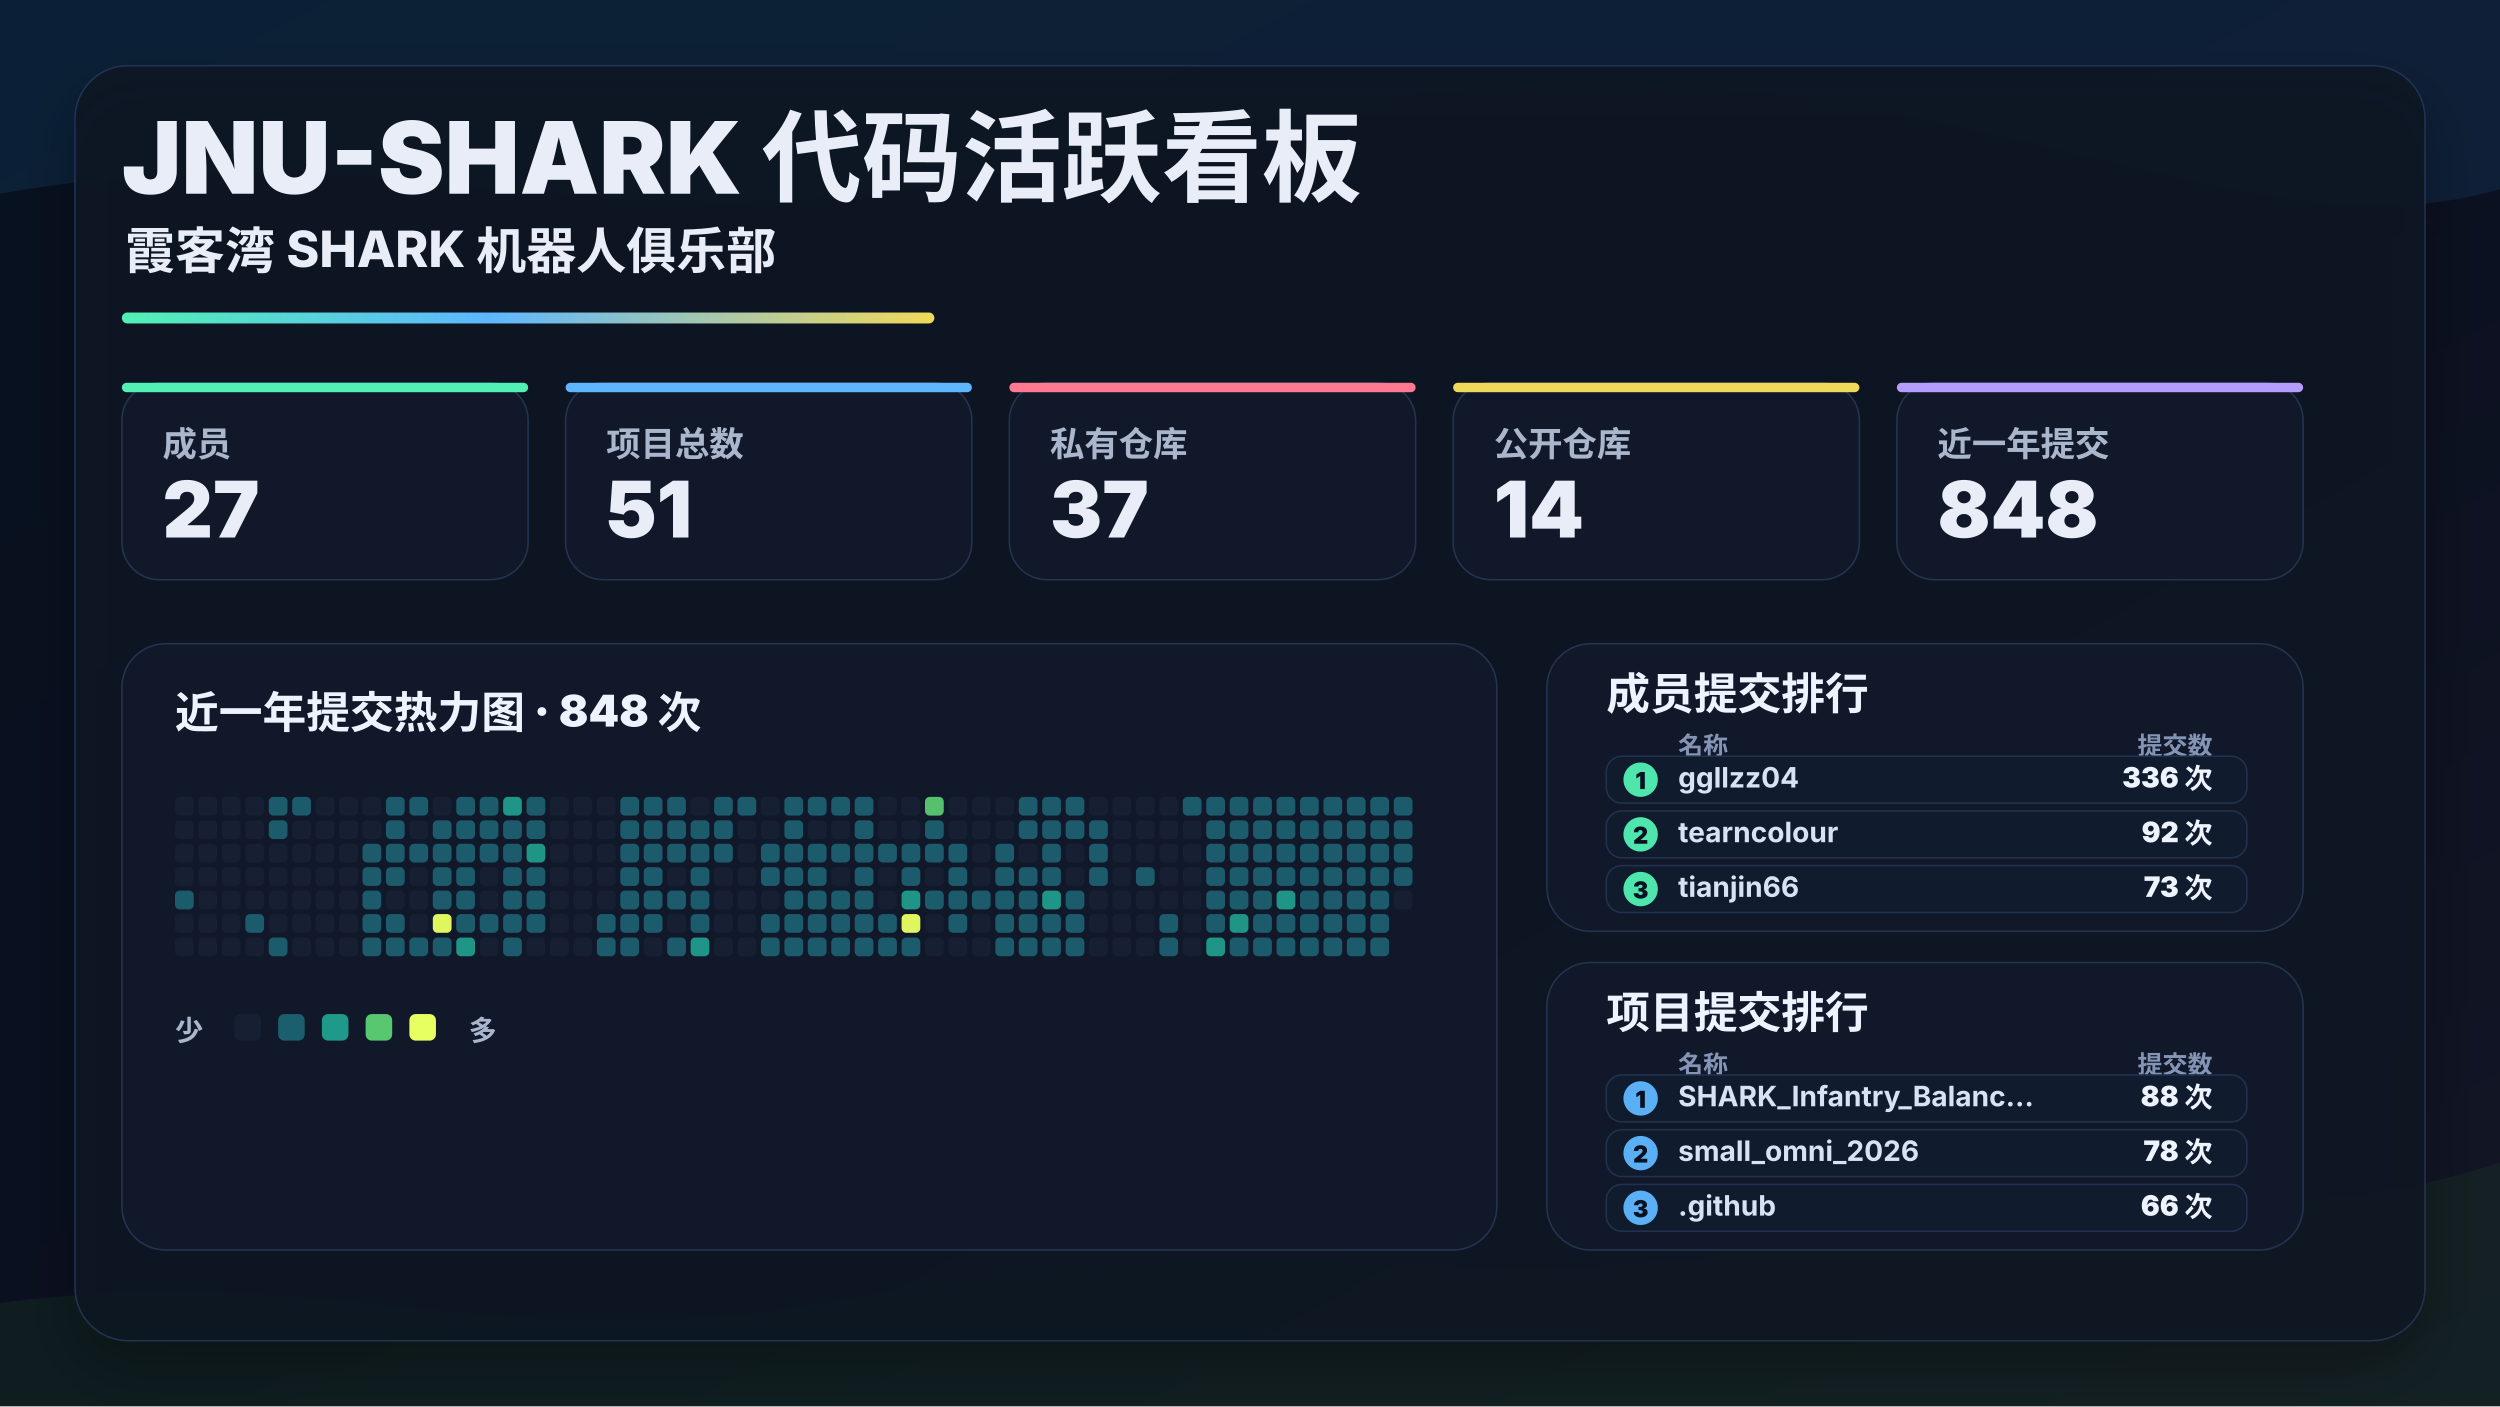
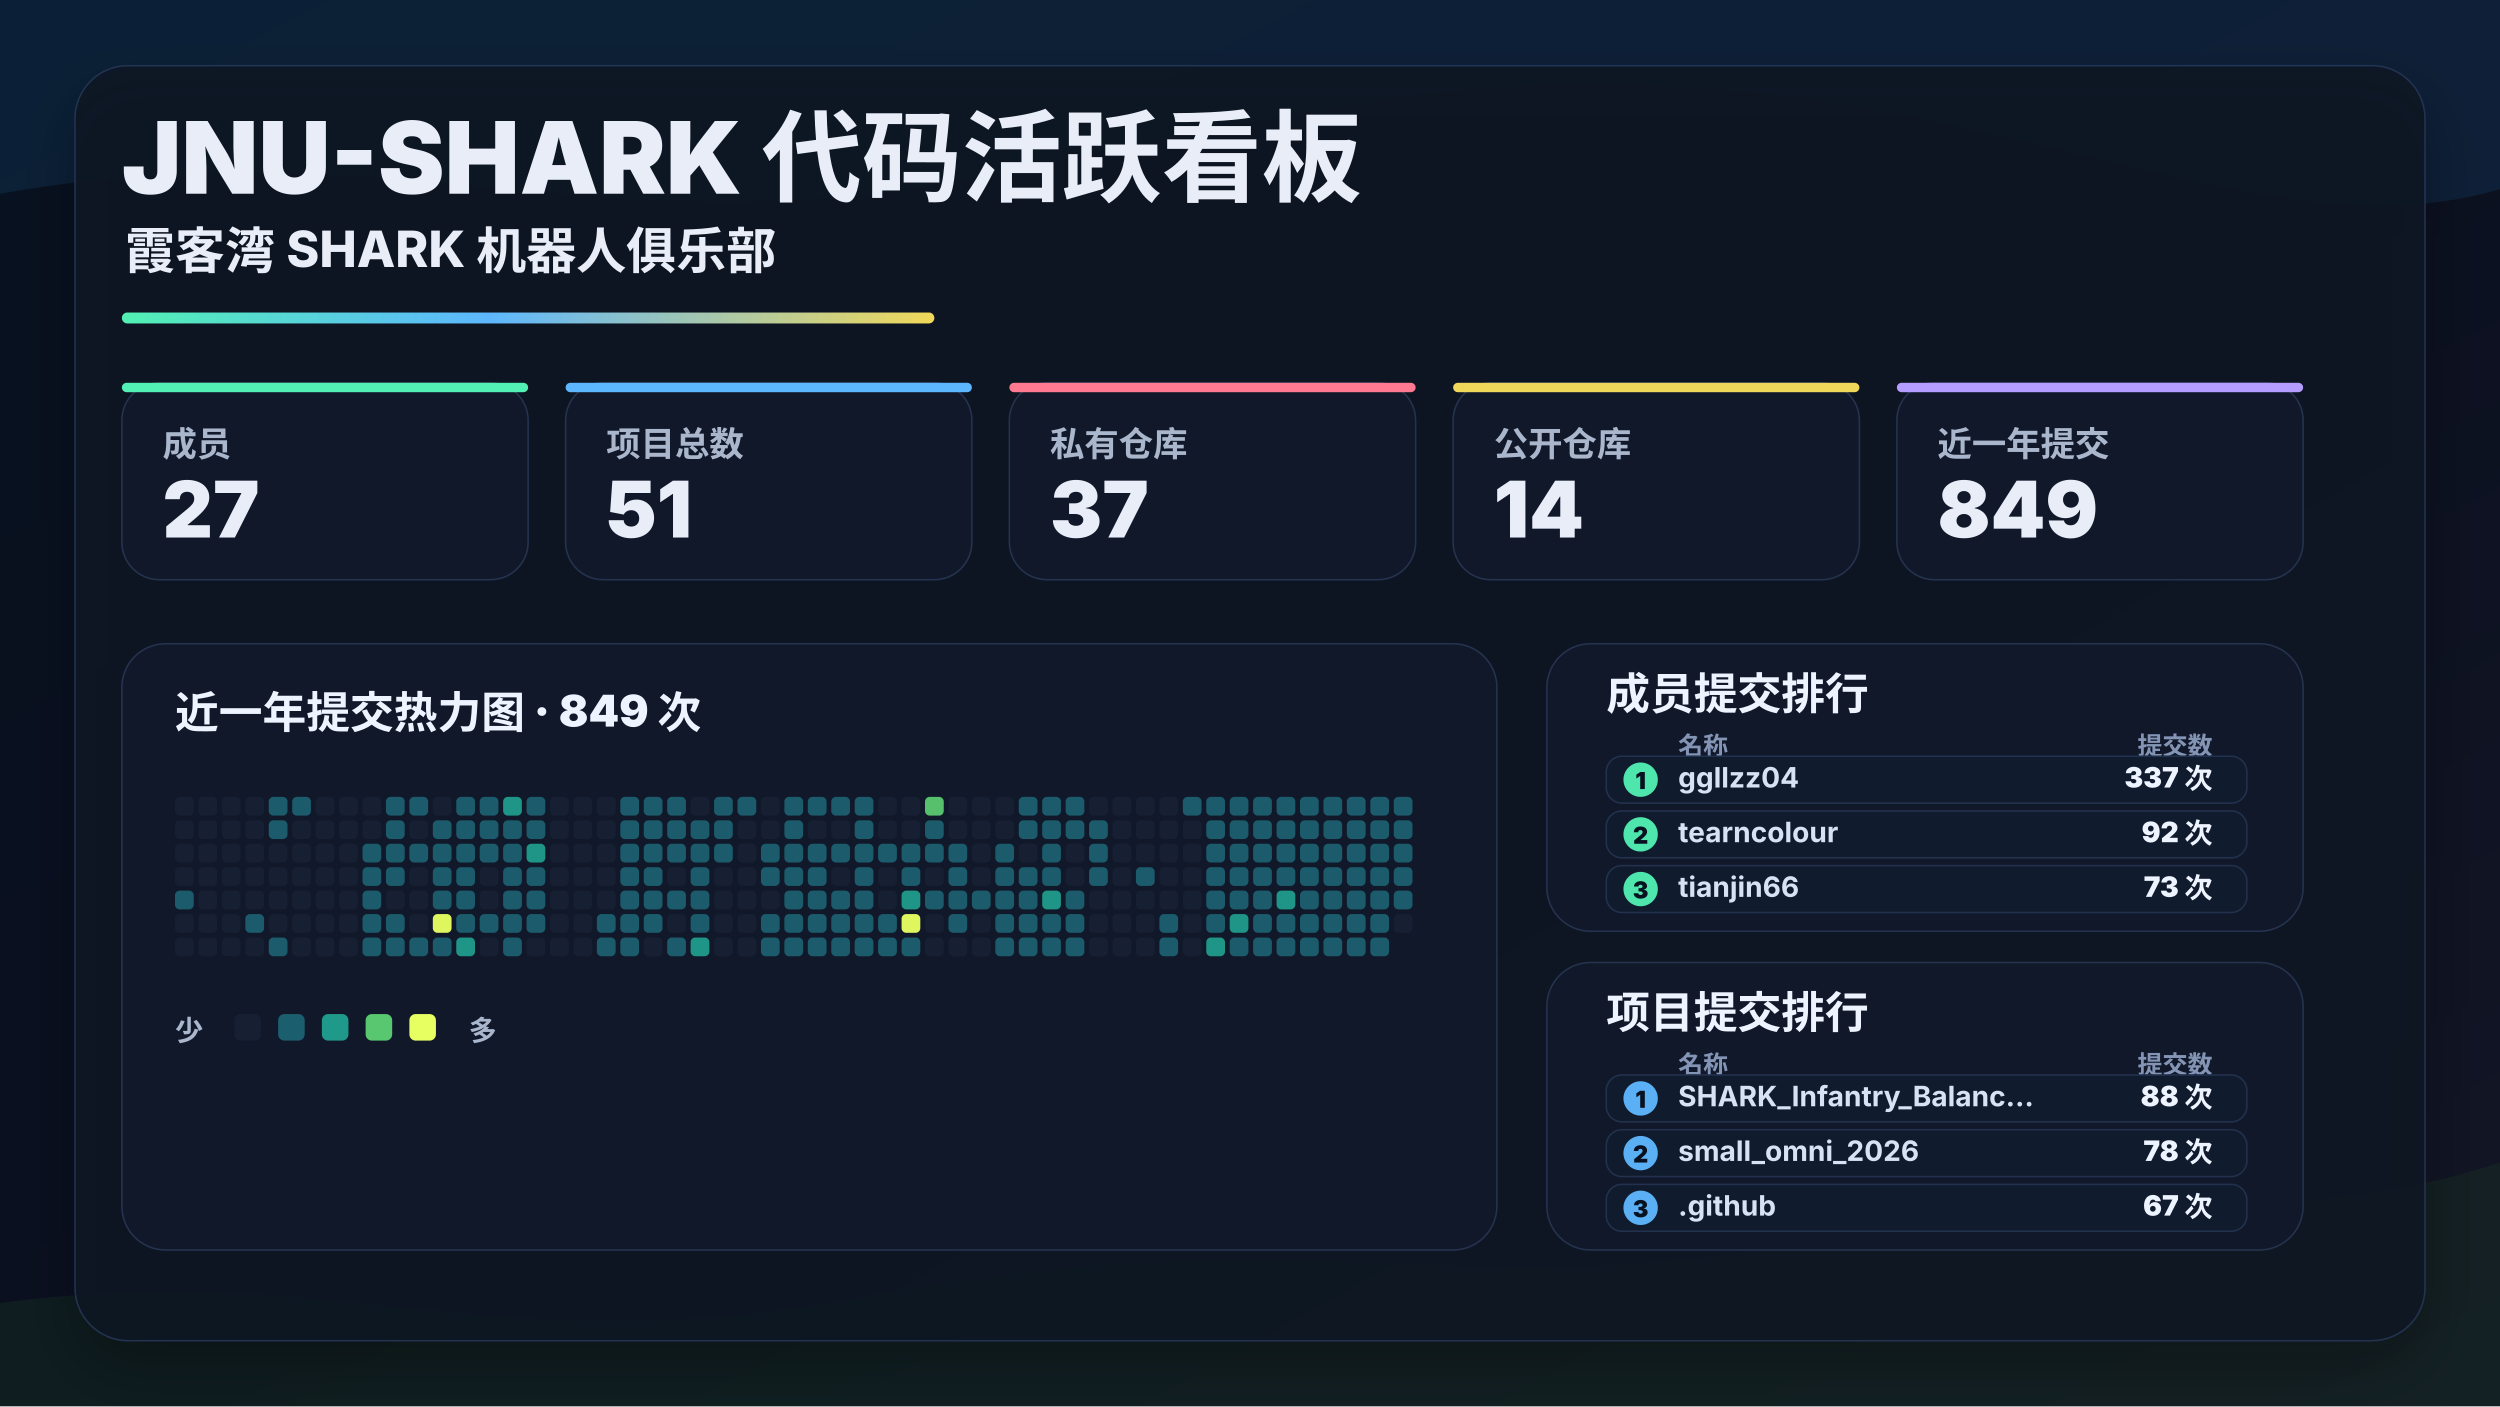
<svg xmlns="http://www.w3.org/2000/svg" width="1600" height="900" viewBox="0 0 1600 900" role="img" aria-labelledby="title desc">
  <defs>
    <linearGradient id="bg" x1="0" y1="0" x2="1" y2="1">
      <stop offset="0" stop-color="#07111f" />
      <stop offset="0.52" stop-color="#0b1020" />
      <stop offset="1" stop-color="#131625" />
    </linearGradient>
    <linearGradient id="hero" x1="0" y1="0" x2="1" y2="0">
      <stop offset="0" stop-color="#52f0b4" />
      <stop offset="0.45" stop-color="#5db7ff" />
      <stop offset="1" stop-color="#f0d85a" />
    </linearGradient>
    <filter id="softShadow" x="-10%" y="-10%" width="120%" height="120%">
      <feDropShadow dx="0" dy="18" stdDeviation="18" flood-color="#000000" flood-opacity="0.32" />
    </filter>
  </defs>
  <style>
    text { font-family: Inter, ui-sans-serif, system-ui, -apple-system, BlinkMacSystemFont, "Segoe UI", "PingFang SC", "Microsoft YaHei", sans-serif; fill: #e8edf7; }
    .title { font-size: 64px; font-weight: 900; letter-spacing: 0; }
    .subtitle { font-size: 32px; font-weight: 780; fill: #e8edf7; }
    .label { font-size: 22px; fill: #aab6cc; font-weight: 760; }
    .stat { font-size: 50px; font-weight: 900; }
    .section-title { font-size: 28px; font-weight: 860; fill: #eef4ff; }
    .table-head { font-size: 16px; fill: #8494b4; font-weight: 720; }
    .row-name { font-size: 18px; fill: #d7e2f4; font-weight: 720; }
    .row-value { font-size: 18px; fill: #eef4ff; font-weight: 860; }
    .rank { font-size: 15px; fill: #07111f; font-weight: 900; }
    .tiny { font-size: 18px; fill: #aab6cc; font-weight: 620; }
  </style>
  <rect width="1600" height="900" fill="url(#bg)" />
  <path d="M0 124 C250 80 385 160 620 114 C860 67 982 28 1220 74 C1392 108 1495 152 1600 121 L1600 0 L0 0 Z" fill="#12385c" opacity="0.38" />
  <path d="M0 834 C216 805 318 875 553 830 C835 776 935 837 1160 794 C1350 758 1464 789 1600 744 L1600 900 L0 900 Z" fill="#173622" opacity="0.36" />
  <g filter="url(#softShadow)">
    <rect x="48" y="42" width="1504" height="816" rx="34" fill="#0b1324" opacity="0.88" stroke="#263654" />
  </g>
  <text x="78" y="124" class="title">JNU-SHARK 代码活跃看板</text>
  <text x="80" y="172" class="subtitle">霞客湾 SHARK 机器人俱乐部</text>
  <rect x="78" y="200" width="520" height="7" rx="3.5" fill="url(#hero)" />
  <g>
    <rect x="78" y="245" width="260" height="126" rx="24" fill="#10182a" stroke="#25334f" />
    <rect x="78" y="245" width="260" height="6" rx="3" fill="#52f0b4" />
    <text x="104" y="292" class="label">成员</text>
    <text x="104" y="344" class="stat">27</text>
  </g>
  <g>
    <rect x="362" y="245" width="260" height="126" rx="24" fill="#10182a" stroke="#25334f" />
    <rect x="362" y="245" width="260" height="6" rx="3" fill="#5db7ff" />
    <text x="388" y="292" class="label">项目总数</text>
    <text x="388" y="344" class="stat">51</text>
  </g>
  <g>
    <rect x="646" y="245" width="260" height="126" rx="24" fill="#10182a" stroke="#25334f" />
    <rect x="646" y="245" width="260" height="6" rx="3" fill="#ff7a90" />
    <text x="672" y="292" class="label">私有仓库</text>
    <text x="672" y="344" class="stat">37</text>
  </g>
  <g>
    <rect x="930" y="245" width="260" height="126" rx="24" fill="#10182a" stroke="#25334f" />
    <rect x="930" y="245" width="260" height="6" rx="3" fill="#f0d85a" />
    <text x="956" y="292" class="label">公开仓库</text>
    <text x="956" y="344" class="stat">14</text>
  </g>
  <g>
    <rect x="1214" y="245" width="260" height="126" rx="24" fill="#10182a" stroke="#25334f" />
    <rect x="1214" y="245" width="260" height="6" rx="3" fill="#b59cff" />
    <text x="1240" y="292" class="label">近一年提交</text>
-     <text x="1240" y="344" class="stat">848</text>
+     <text x="1240" y="344" class="stat">849</text>
  </g>
  <rect x="78" y="412" width="880" height="388" rx="28" fill="#10182a" stroke="#25334f" />
-   <text x="112" y="466" class="section-title">近一年提交热力图 · 848 次</text>
+   <text x="112" y="466" class="section-title">近一年提交热力图 · 849 次</text>
  <rect x="112" y="510" width="12" height="12" rx="3" fill="#172033" opacity="0.96" />
  <rect x="112" y="525" width="12" height="12" rx="3" fill="#172033" opacity="0.96" />
  <rect x="112" y="540" width="12" height="12" rx="3" fill="#172033" opacity="0.96" />
  <rect x="112" y="555" width="12" height="12" rx="3" fill="#172033" opacity="0.96" />
  <rect x="112" y="570" width="12" height="12" rx="3" fill="#1b5e6d" opacity="0.96" />
  <rect x="112" y="585" width="12" height="12" rx="3" fill="#172033" opacity="0.96" />
  <rect x="112" y="600" width="12" height="12" rx="3" fill="#172033" opacity="0.96" />
  <rect x="127" y="510" width="12" height="12" rx="3" fill="#172033" opacity="0.96" />
  <rect x="127" y="525" width="12" height="12" rx="3" fill="#172033" opacity="0.96" />
  <rect x="127" y="540" width="12" height="12" rx="3" fill="#172033" opacity="0.96" />
  <rect x="127" y="555" width="12" height="12" rx="3" fill="#172033" opacity="0.96" />
  <rect x="127" y="570" width="12" height="12" rx="3" fill="#172033" opacity="0.96" />
  <rect x="127" y="585" width="12" height="12" rx="3" fill="#172033" opacity="0.96" />
  <rect x="127" y="600" width="12" height="12" rx="3" fill="#172033" opacity="0.96" />
  <rect x="142" y="510" width="12" height="12" rx="3" fill="#172033" opacity="0.96" />
  <rect x="142" y="525" width="12" height="12" rx="3" fill="#172033" opacity="0.96" />
  <rect x="142" y="540" width="12" height="12" rx="3" fill="#172033" opacity="0.96" />
  <rect x="142" y="555" width="12" height="12" rx="3" fill="#172033" opacity="0.96" />
  <rect x="142" y="570" width="12" height="12" rx="3" fill="#172033" opacity="0.96" />
  <rect x="142" y="585" width="12" height="12" rx="3" fill="#172033" opacity="0.96" />
  <rect x="142" y="600" width="12" height="12" rx="3" fill="#172033" opacity="0.96" />
  <rect x="157" y="510" width="12" height="12" rx="3" fill="#172033" opacity="0.96" />
  <rect x="157" y="525" width="12" height="12" rx="3" fill="#172033" opacity="0.96" />
  <rect x="157" y="540" width="12" height="12" rx="3" fill="#172033" opacity="0.96" />
  <rect x="157" y="555" width="12" height="12" rx="3" fill="#172033" opacity="0.96" />
  <rect x="157" y="570" width="12" height="12" rx="3" fill="#172033" opacity="0.96" />
  <rect x="157" y="585" width="12" height="12" rx="3" fill="#1b5e6d" opacity="0.96" />
  <rect x="157" y="600" width="12" height="12" rx="3" fill="#172033" opacity="0.96" />
  <rect x="172" y="510" width="12" height="12" rx="3" fill="#1b5e6d" opacity="0.96" />
  <rect x="172" y="525" width="12" height="12" rx="3" fill="#1b5e6d" opacity="0.96" />
  <rect x="172" y="540" width="12" height="12" rx="3" fill="#172033" opacity="0.96" />
  <rect x="172" y="555" width="12" height="12" rx="3" fill="#172033" opacity="0.96" />
  <rect x="172" y="570" width="12" height="12" rx="3" fill="#172033" opacity="0.96" />
  <rect x="172" y="585" width="12" height="12" rx="3" fill="#172033" opacity="0.96" />
  <rect x="172" y="600" width="12" height="12" rx="3" fill="#1b5e6d" opacity="0.96" />
  <rect x="187" y="510" width="12" height="12" rx="3" fill="#1b5e6d" opacity="0.96" />
  <rect x="187" y="525" width="12" height="12" rx="3" fill="#172033" opacity="0.96" />
  <rect x="187" y="540" width="12" height="12" rx="3" fill="#172033" opacity="0.96" />
  <rect x="187" y="555" width="12" height="12" rx="3" fill="#172033" opacity="0.96" />
  <rect x="187" y="570" width="12" height="12" rx="3" fill="#172033" opacity="0.96" />
  <rect x="187" y="585" width="12" height="12" rx="3" fill="#172033" opacity="0.96" />
  <rect x="187" y="600" width="12" height="12" rx="3" fill="#172033" opacity="0.96" />
  <rect x="202" y="510" width="12" height="12" rx="3" fill="#172033" opacity="0.96" />
  <rect x="202" y="525" width="12" height="12" rx="3" fill="#172033" opacity="0.96" />
  <rect x="202" y="540" width="12" height="12" rx="3" fill="#172033" opacity="0.96" />
  <rect x="202" y="555" width="12" height="12" rx="3" fill="#172033" opacity="0.96" />
  <rect x="202" y="570" width="12" height="12" rx="3" fill="#172033" opacity="0.96" />
  <rect x="202" y="585" width="12" height="12" rx="3" fill="#172033" opacity="0.96" />
  <rect x="202" y="600" width="12" height="12" rx="3" fill="#172033" opacity="0.96" />
  <rect x="217" y="510" width="12" height="12" rx="3" fill="#172033" opacity="0.96" />
  <rect x="217" y="525" width="12" height="12" rx="3" fill="#172033" opacity="0.96" />
  <rect x="217" y="540" width="12" height="12" rx="3" fill="#172033" opacity="0.96" />
  <rect x="217" y="555" width="12" height="12" rx="3" fill="#172033" opacity="0.96" />
  <rect x="217" y="570" width="12" height="12" rx="3" fill="#172033" opacity="0.96" />
  <rect x="217" y="585" width="12" height="12" rx="3" fill="#172033" opacity="0.96" />
  <rect x="217" y="600" width="12" height="12" rx="3" fill="#172033" opacity="0.96" />
  <rect x="232" y="510" width="12" height="12" rx="3" fill="#172033" opacity="0.96" />
  <rect x="232" y="525" width="12" height="12" rx="3" fill="#172033" opacity="0.96" />
  <rect x="232" y="540" width="12" height="12" rx="3" fill="#1b5e6d" opacity="0.96" />
  <rect x="232" y="555" width="12" height="12" rx="3" fill="#1b5e6d" opacity="0.96" />
  <rect x="232" y="570" width="12" height="12" rx="3" fill="#1b5e6d" opacity="0.96" />
  <rect x="232" y="585" width="12" height="12" rx="3" fill="#1b5e6d" opacity="0.96" />
  <rect x="232" y="600" width="12" height="12" rx="3" fill="#1b5e6d" opacity="0.96" />
  <rect x="247" y="510" width="12" height="12" rx="3" fill="#1b5e6d" opacity="0.96" />
  <rect x="247" y="525" width="12" height="12" rx="3" fill="#1b5e6d" opacity="0.96" />
  <rect x="247" y="540" width="12" height="12" rx="3" fill="#1b5e6d" opacity="0.96" />
  <rect x="247" y="555" width="12" height="12" rx="3" fill="#1b5e6d" opacity="0.96" />
  <rect x="247" y="570" width="12" height="12" rx="3" fill="#172033" opacity="0.96" />
  <rect x="247" y="585" width="12" height="12" rx="3" fill="#1b5e6d" opacity="0.96" />
  <rect x="247" y="600" width="12" height="12" rx="3" fill="#1b5e6d" opacity="0.96" />
  <rect x="262" y="510" width="12" height="12" rx="3" fill="#1b5e6d" opacity="0.96" />
  <rect x="262" y="525" width="12" height="12" rx="3" fill="#172033" opacity="0.96" />
  <rect x="262" y="540" width="12" height="12" rx="3" fill="#1b5e6d" opacity="0.96" />
  <rect x="262" y="555" width="12" height="12" rx="3" fill="#172033" opacity="0.96" />
  <rect x="262" y="570" width="12" height="12" rx="3" fill="#172033" opacity="0.96" />
  <rect x="262" y="585" width="12" height="12" rx="3" fill="#172033" opacity="0.96" />
  <rect x="262" y="600" width="12" height="12" rx="3" fill="#1b5e6d" opacity="0.96" />
  <rect x="277" y="510" width="12" height="12" rx="3" fill="#172033" opacity="0.96" />
  <rect x="277" y="525" width="12" height="12" rx="3" fill="#1b5e6d" opacity="0.96" />
  <rect x="277" y="540" width="12" height="12" rx="3" fill="#1b5e6d" opacity="0.96" />
  <rect x="277" y="555" width="12" height="12" rx="3" fill="#1b5e6d" opacity="0.96" />
  <rect x="277" y="570" width="12" height="12" rx="3" fill="#1b5e6d" opacity="0.96" />
  <rect x="277" y="585" width="12" height="12" rx="3" fill="#e7ff61" opacity="0.96" />
  <rect x="277" y="600" width="12" height="12" rx="3" fill="#1b5e6d" opacity="0.96" />
  <rect x="292" y="510" width="12" height="12" rx="3" fill="#1b5e6d" opacity="0.96" />
  <rect x="292" y="525" width="12" height="12" rx="3" fill="#1b5e6d" opacity="0.96" />
  <rect x="292" y="540" width="12" height="12" rx="3" fill="#1b5e6d" opacity="0.96" />
  <rect x="292" y="555" width="12" height="12" rx="3" fill="#1b5e6d" opacity="0.96" />
  <rect x="292" y="570" width="12" height="12" rx="3" fill="#1b5e6d" opacity="0.96" />
  <rect x="292" y="585" width="12" height="12" rx="3" fill="#1b5e6d" opacity="0.96" />
  <rect x="292" y="600" width="12" height="12" rx="3" fill="#1f9a8a" opacity="0.96" />
  <rect x="307" y="510" width="12" height="12" rx="3" fill="#1b5e6d" opacity="0.96" />
  <rect x="307" y="525" width="12" height="12" rx="3" fill="#1b5e6d" opacity="0.96" />
  <rect x="307" y="540" width="12" height="12" rx="3" fill="#1b5e6d" opacity="0.96" />
  <rect x="307" y="555" width="12" height="12" rx="3" fill="#172033" opacity="0.96" />
  <rect x="307" y="570" width="12" height="12" rx="3" fill="#172033" opacity="0.96" />
  <rect x="307" y="585" width="12" height="12" rx="3" fill="#1b5e6d" opacity="0.96" />
  <rect x="307" y="600" width="12" height="12" rx="3" fill="#172033" opacity="0.96" />
  <rect x="322" y="510" width="12" height="12" rx="3" fill="#1f9a8a" opacity="0.96" />
  <rect x="322" y="525" width="12" height="12" rx="3" fill="#1b5e6d" opacity="0.96" />
  <rect x="322" y="540" width="12" height="12" rx="3" fill="#1b5e6d" opacity="0.96" />
  <rect x="322" y="555" width="12" height="12" rx="3" fill="#1b5e6d" opacity="0.96" />
  <rect x="322" y="570" width="12" height="12" rx="3" fill="#1b5e6d" opacity="0.96" />
  <rect x="322" y="585" width="12" height="12" rx="3" fill="#1b5e6d" opacity="0.96" />
  <rect x="322" y="600" width="12" height="12" rx="3" fill="#1b5e6d" opacity="0.96" />
  <rect x="337" y="510" width="12" height="12" rx="3" fill="#1b5e6d" opacity="0.96" />
  <rect x="337" y="525" width="12" height="12" rx="3" fill="#1b5e6d" opacity="0.96" />
  <rect x="337" y="540" width="12" height="12" rx="3" fill="#1f9a8a" opacity="0.96" />
  <rect x="337" y="555" width="12" height="12" rx="3" fill="#1b5e6d" opacity="0.96" />
  <rect x="337" y="570" width="12" height="12" rx="3" fill="#1b5e6d" opacity="0.96" />
  <rect x="337" y="585" width="12" height="12" rx="3" fill="#1b5e6d" opacity="0.96" />
  <rect x="337" y="600" width="12" height="12" rx="3" fill="#172033" opacity="0.96" />
  <rect x="352" y="510" width="12" height="12" rx="3" fill="#172033" opacity="0.96" />
  <rect x="352" y="525" width="12" height="12" rx="3" fill="#172033" opacity="0.96" />
  <rect x="352" y="540" width="12" height="12" rx="3" fill="#172033" opacity="0.96" />
  <rect x="352" y="555" width="12" height="12" rx="3" fill="#172033" opacity="0.96" />
  <rect x="352" y="570" width="12" height="12" rx="3" fill="#172033" opacity="0.96" />
  <rect x="352" y="585" width="12" height="12" rx="3" fill="#172033" opacity="0.96" />
  <rect x="352" y="600" width="12" height="12" rx="3" fill="#172033" opacity="0.96" />
  <rect x="367" y="510" width="12" height="12" rx="3" fill="#172033" opacity="0.96" />
  <rect x="367" y="525" width="12" height="12" rx="3" fill="#172033" opacity="0.96" />
  <rect x="367" y="540" width="12" height="12" rx="3" fill="#172033" opacity="0.96" />
  <rect x="367" y="555" width="12" height="12" rx="3" fill="#172033" opacity="0.96" />
  <rect x="367" y="570" width="12" height="12" rx="3" fill="#172033" opacity="0.96" />
  <rect x="367" y="585" width="12" height="12" rx="3" fill="#172033" opacity="0.96" />
  <rect x="367" y="600" width="12" height="12" rx="3" fill="#172033" opacity="0.96" />
  <rect x="382" y="510" width="12" height="12" rx="3" fill="#172033" opacity="0.96" />
  <rect x="382" y="525" width="12" height="12" rx="3" fill="#172033" opacity="0.96" />
  <rect x="382" y="540" width="12" height="12" rx="3" fill="#172033" opacity="0.96" />
  <rect x="382" y="555" width="12" height="12" rx="3" fill="#172033" opacity="0.96" />
  <rect x="382" y="570" width="12" height="12" rx="3" fill="#172033" opacity="0.96" />
  <rect x="382" y="585" width="12" height="12" rx="3" fill="#1b5e6d" opacity="0.96" />
  <rect x="382" y="600" width="12" height="12" rx="3" fill="#1b5e6d" opacity="0.96" />
  <rect x="397" y="510" width="12" height="12" rx="3" fill="#1b5e6d" opacity="0.96" />
  <rect x="397" y="525" width="12" height="12" rx="3" fill="#1b5e6d" opacity="0.96" />
  <rect x="397" y="540" width="12" height="12" rx="3" fill="#1b5e6d" opacity="0.96" />
  <rect x="397" y="555" width="12" height="12" rx="3" fill="#1b5e6d" opacity="0.96" />
  <rect x="397" y="570" width="12" height="12" rx="3" fill="#1b5e6d" opacity="0.96" />
  <rect x="397" y="585" width="12" height="12" rx="3" fill="#1b5e6d" opacity="0.96" />
  <rect x="397" y="600" width="12" height="12" rx="3" fill="#1b5e6d" opacity="0.96" />
  <rect x="412" y="510" width="12" height="12" rx="3" fill="#1b5e6d" opacity="0.96" />
  <rect x="412" y="525" width="12" height="12" rx="3" fill="#1b5e6d" opacity="0.96" />
  <rect x="412" y="540" width="12" height="12" rx="3" fill="#1b5e6d" opacity="0.96" />
  <rect x="412" y="555" width="12" height="12" rx="3" fill="#1b5e6d" opacity="0.96" />
  <rect x="412" y="570" width="12" height="12" rx="3" fill="#1b5e6d" opacity="0.96" />
  <rect x="412" y="585" width="12" height="12" rx="3" fill="#1b5e6d" opacity="0.96" />
  <rect x="412" y="600" width="12" height="12" rx="3" fill="#172033" opacity="0.96" />
  <rect x="427" y="510" width="12" height="12" rx="3" fill="#1b5e6d" opacity="0.96" />
  <rect x="427" y="525" width="12" height="12" rx="3" fill="#1b5e6d" opacity="0.96" />
  <rect x="427" y="540" width="12" height="12" rx="3" fill="#1b5e6d" opacity="0.96" />
  <rect x="427" y="555" width="12" height="12" rx="3" fill="#172033" opacity="0.96" />
  <rect x="427" y="570" width="12" height="12" rx="3" fill="#1b5e6d" opacity="0.96" />
  <rect x="427" y="585" width="12" height="12" rx="3" fill="#172033" opacity="0.96" />
  <rect x="427" y="600" width="12" height="12" rx="3" fill="#1b5e6d" opacity="0.96" />
  <rect x="442" y="510" width="12" height="12" rx="3" fill="#172033" opacity="0.96" />
  <rect x="442" y="525" width="12" height="12" rx="3" fill="#1b5e6d" opacity="0.96" />
  <rect x="442" y="540" width="12" height="12" rx="3" fill="#1b5e6d" opacity="0.96" />
  <rect x="442" y="555" width="12" height="12" rx="3" fill="#1b5e6d" opacity="0.96" />
  <rect x="442" y="570" width="12" height="12" rx="3" fill="#1b5e6d" opacity="0.96" />
  <rect x="442" y="585" width="12" height="12" rx="3" fill="#1b5e6d" opacity="0.96" />
  <rect x="442" y="600" width="12" height="12" rx="3" fill="#1f9a8a" opacity="0.96" />
  <rect x="457" y="510" width="12" height="12" rx="3" fill="#1b5e6d" opacity="0.96" />
  <rect x="457" y="525" width="12" height="12" rx="3" fill="#1b5e6d" opacity="0.96" />
  <rect x="457" y="540" width="12" height="12" rx="3" fill="#1b5e6d" opacity="0.96" />
  <rect x="457" y="555" width="12" height="12" rx="3" fill="#172033" opacity="0.96" />
  <rect x="457" y="570" width="12" height="12" rx="3" fill="#172033" opacity="0.96" />
  <rect x="457" y="585" width="12" height="12" rx="3" fill="#172033" opacity="0.96" />
  <rect x="457" y="600" width="12" height="12" rx="3" fill="#172033" opacity="0.96" />
  <rect x="472" y="510" width="12" height="12" rx="3" fill="#1b5e6d" opacity="0.96" />
  <rect x="472" y="525" width="12" height="12" rx="3" fill="#172033" opacity="0.96" />
  <rect x="472" y="540" width="12" height="12" rx="3" fill="#172033" opacity="0.96" />
  <rect x="472" y="555" width="12" height="12" rx="3" fill="#172033" opacity="0.96" />
  <rect x="472" y="570" width="12" height="12" rx="3" fill="#172033" opacity="0.96" />
  <rect x="472" y="585" width="12" height="12" rx="3" fill="#172033" opacity="0.96" />
  <rect x="472" y="600" width="12" height="12" rx="3" fill="#172033" opacity="0.96" />
  <rect x="487" y="510" width="12" height="12" rx="3" fill="#172033" opacity="0.96" />
  <rect x="487" y="525" width="12" height="12" rx="3" fill="#172033" opacity="0.96" />
  <rect x="487" y="540" width="12" height="12" rx="3" fill="#1b5e6d" opacity="0.96" />
  <rect x="487" y="555" width="12" height="12" rx="3" fill="#1b5e6d" opacity="0.96" />
  <rect x="487" y="570" width="12" height="12" rx="3" fill="#172033" opacity="0.96" />
  <rect x="487" y="585" width="12" height="12" rx="3" fill="#1b5e6d" opacity="0.96" />
  <rect x="487" y="600" width="12" height="12" rx="3" fill="#1b5e6d" opacity="0.96" />
  <rect x="502" y="510" width="12" height="12" rx="3" fill="#1b5e6d" opacity="0.96" />
  <rect x="502" y="525" width="12" height="12" rx="3" fill="#1b5e6d" opacity="0.96" />
  <rect x="502" y="540" width="12" height="12" rx="3" fill="#1b5e6d" opacity="0.96" />
  <rect x="502" y="555" width="12" height="12" rx="3" fill="#1b5e6d" opacity="0.96" />
  <rect x="502" y="570" width="12" height="12" rx="3" fill="#1b5e6d" opacity="0.96" />
  <rect x="502" y="585" width="12" height="12" rx="3" fill="#1b5e6d" opacity="0.96" />
  <rect x="502" y="600" width="12" height="12" rx="3" fill="#1b5e6d" opacity="0.96" />
  <rect x="517" y="510" width="12" height="12" rx="3" fill="#1b5e6d" opacity="0.96" />
  <rect x="517" y="525" width="12" height="12" rx="3" fill="#172033" opacity="0.96" />
  <rect x="517" y="540" width="12" height="12" rx="3" fill="#1b5e6d" opacity="0.96" />
  <rect x="517" y="555" width="12" height="12" rx="3" fill="#1b5e6d" opacity="0.96" />
  <rect x="517" y="570" width="12" height="12" rx="3" fill="#1b5e6d" opacity="0.96" />
  <rect x="517" y="585" width="12" height="12" rx="3" fill="#1b5e6d" opacity="0.96" />
  <rect x="517" y="600" width="12" height="12" rx="3" fill="#1b5e6d" opacity="0.96" />
  <rect x="532" y="510" width="12" height="12" rx="3" fill="#1b5e6d" opacity="0.96" />
  <rect x="532" y="525" width="12" height="12" rx="3" fill="#172033" opacity="0.96" />
  <rect x="532" y="540" width="12" height="12" rx="3" fill="#1b5e6d" opacity="0.96" />
  <rect x="532" y="555" width="12" height="12" rx="3" fill="#172033" opacity="0.96" />
  <rect x="532" y="570" width="12" height="12" rx="3" fill="#1b5e6d" opacity="0.96" />
  <rect x="532" y="585" width="12" height="12" rx="3" fill="#1b5e6d" opacity="0.96" />
  <rect x="532" y="600" width="12" height="12" rx="3" fill="#1b5e6d" opacity="0.96" />
  <rect x="547" y="510" width="12" height="12" rx="3" fill="#1b5e6d" opacity="0.96" />
  <rect x="547" y="525" width="12" height="12" rx="3" fill="#1b5e6d" opacity="0.96" />
  <rect x="547" y="540" width="12" height="12" rx="3" fill="#1b5e6d" opacity="0.96" />
  <rect x="547" y="555" width="12" height="12" rx="3" fill="#1b5e6d" opacity="0.96" />
  <rect x="547" y="570" width="12" height="12" rx="3" fill="#1b5e6d" opacity="0.96" />
  <rect x="547" y="585" width="12" height="12" rx="3" fill="#1b5e6d" opacity="0.96" />
  <rect x="547" y="600" width="12" height="12" rx="3" fill="#1b5e6d" opacity="0.96" />
  <rect x="562" y="510" width="12" height="12" rx="3" fill="#172033" opacity="0.96" />
  <rect x="562" y="525" width="12" height="12" rx="3" fill="#172033" opacity="0.96" />
  <rect x="562" y="540" width="12" height="12" rx="3" fill="#1b5e6d" opacity="0.96" />
  <rect x="562" y="555" width="12" height="12" rx="3" fill="#172033" opacity="0.96" />
  <rect x="562" y="570" width="12" height="12" rx="3" fill="#172033" opacity="0.96" />
  <rect x="562" y="585" width="12" height="12" rx="3" fill="#1b5e6d" opacity="0.96" />
  <rect x="562" y="600" width="12" height="12" rx="3" fill="#1b5e6d" opacity="0.96" />
  <rect x="577" y="510" width="12" height="12" rx="3" fill="#172033" opacity="0.96" />
  <rect x="577" y="525" width="12" height="12" rx="3" fill="#172033" opacity="0.96" />
  <rect x="577" y="540" width="12" height="12" rx="3" fill="#1b5e6d" opacity="0.96" />
  <rect x="577" y="555" width="12" height="12" rx="3" fill="#1b5e6d" opacity="0.96" />
  <rect x="577" y="570" width="12" height="12" rx="3" fill="#1f9a8a" opacity="0.96" />
  <rect x="577" y="585" width="12" height="12" rx="3" fill="#e7ff61" opacity="0.96" />
  <rect x="577" y="600" width="12" height="12" rx="3" fill="#1b5e6d" opacity="0.96" />
  <rect x="592" y="510" width="12" height="12" rx="3" fill="#58c76f" opacity="0.96" />
  <rect x="592" y="525" width="12" height="12" rx="3" fill="#1b5e6d" opacity="0.96" />
  <rect x="592" y="540" width="12" height="12" rx="3" fill="#1b5e6d" opacity="0.96" />
  <rect x="592" y="555" width="12" height="12" rx="3" fill="#172033" opacity="0.96" />
  <rect x="592" y="570" width="12" height="12" rx="3" fill="#1b5e6d" opacity="0.96" />
  <rect x="592" y="585" width="12" height="12" rx="3" fill="#172033" opacity="0.96" />
  <rect x="592" y="600" width="12" height="12" rx="3" fill="#172033" opacity="0.96" />
  <rect x="607" y="510" width="12" height="12" rx="3" fill="#172033" opacity="0.96" />
  <rect x="607" y="525" width="12" height="12" rx="3" fill="#172033" opacity="0.96" />
  <rect x="607" y="540" width="12" height="12" rx="3" fill="#1b5e6d" opacity="0.96" />
  <rect x="607" y="555" width="12" height="12" rx="3" fill="#1b5e6d" opacity="0.96" />
  <rect x="607" y="570" width="12" height="12" rx="3" fill="#1b5e6d" opacity="0.96" />
  <rect x="607" y="585" width="12" height="12" rx="3" fill="#1b5e6d" opacity="0.96" />
  <rect x="607" y="600" width="12" height="12" rx="3" fill="#172033" opacity="0.96" />
  <rect x="622" y="510" width="12" height="12" rx="3" fill="#172033" opacity="0.96" />
  <rect x="622" y="525" width="12" height="12" rx="3" fill="#172033" opacity="0.96" />
  <rect x="622" y="540" width="12" height="12" rx="3" fill="#172033" opacity="0.96" />
  <rect x="622" y="555" width="12" height="12" rx="3" fill="#172033" opacity="0.96" />
  <rect x="622" y="570" width="12" height="12" rx="3" fill="#1b5e6d" opacity="0.96" />
  <rect x="622" y="585" width="12" height="12" rx="3" fill="#172033" opacity="0.96" />
  <rect x="622" y="600" width="12" height="12" rx="3" fill="#172033" opacity="0.96" />
  <rect x="637" y="510" width="12" height="12" rx="3" fill="#172033" opacity="0.96" />
  <rect x="637" y="525" width="12" height="12" rx="3" fill="#172033" opacity="0.96" />
  <rect x="637" y="540" width="12" height="12" rx="3" fill="#1b5e6d" opacity="0.96" />
  <rect x="637" y="555" width="12" height="12" rx="3" fill="#1b5e6d" opacity="0.96" />
  <rect x="637" y="570" width="12" height="12" rx="3" fill="#1b5e6d" opacity="0.96" />
  <rect x="637" y="585" width="12" height="12" rx="3" fill="#1b5e6d" opacity="0.96" />
  <rect x="637" y="600" width="12" height="12" rx="3" fill="#1b5e6d" opacity="0.96" />
  <rect x="652" y="510" width="12" height="12" rx="3" fill="#1b5e6d" opacity="0.96" />
  <rect x="652" y="525" width="12" height="12" rx="3" fill="#1b5e6d" opacity="0.96" />
  <rect x="652" y="540" width="12" height="12" rx="3" fill="#172033" opacity="0.96" />
  <rect x="652" y="555" width="12" height="12" rx="3" fill="#1b5e6d" opacity="0.96" />
  <rect x="652" y="570" width="12" height="12" rx="3" fill="#1b5e6d" opacity="0.96" />
  <rect x="652" y="585" width="12" height="12" rx="3" fill="#1b5e6d" opacity="0.96" />
  <rect x="652" y="600" width="12" height="12" rx="3" fill="#1b5e6d" opacity="0.96" />
  <rect x="667" y="510" width="12" height="12" rx="3" fill="#1b5e6d" opacity="0.96" />
  <rect x="667" y="525" width="12" height="12" rx="3" fill="#1b5e6d" opacity="0.96" />
  <rect x="667" y="540" width="12" height="12" rx="3" fill="#1b5e6d" opacity="0.96" />
  <rect x="667" y="555" width="12" height="12" rx="3" fill="#1b5e6d" opacity="0.96" />
  <rect x="667" y="570" width="12" height="12" rx="3" fill="#1f9a8a" opacity="0.96" />
  <rect x="667" y="585" width="12" height="12" rx="3" fill="#1b5e6d" opacity="0.96" />
  <rect x="667" y="600" width="12" height="12" rx="3" fill="#1b5e6d" opacity="0.96" />
  <rect x="682" y="510" width="12" height="12" rx="3" fill="#1b5e6d" opacity="0.96" />
  <rect x="682" y="525" width="12" height="12" rx="3" fill="#1b5e6d" opacity="0.96" />
  <rect x="682" y="540" width="12" height="12" rx="3" fill="#172033" opacity="0.96" />
  <rect x="682" y="555" width="12" height="12" rx="3" fill="#172033" opacity="0.96" />
  <rect x="682" y="570" width="12" height="12" rx="3" fill="#1b5e6d" opacity="0.96" />
  <rect x="682" y="585" width="12" height="12" rx="3" fill="#1b5e6d" opacity="0.96" />
  <rect x="682" y="600" width="12" height="12" rx="3" fill="#1b5e6d" opacity="0.96" />
  <rect x="697" y="510" width="12" height="12" rx="3" fill="#172033" opacity="0.96" />
  <rect x="697" y="525" width="12" height="12" rx="3" fill="#1b5e6d" opacity="0.96" />
  <rect x="697" y="540" width="12" height="12" rx="3" fill="#1b5e6d" opacity="0.96" />
  <rect x="697" y="555" width="12" height="12" rx="3" fill="#1b5e6d" opacity="0.96" />
  <rect x="697" y="570" width="12" height="12" rx="3" fill="#172033" opacity="0.96" />
  <rect x="697" y="585" width="12" height="12" rx="3" fill="#172033" opacity="0.96" />
  <rect x="697" y="600" width="12" height="12" rx="3" fill="#172033" opacity="0.96" />
  <rect x="712" y="510" width="12" height="12" rx="3" fill="#172033" opacity="0.96" />
  <rect x="712" y="525" width="12" height="12" rx="3" fill="#172033" opacity="0.96" />
  <rect x="712" y="540" width="12" height="12" rx="3" fill="#172033" opacity="0.96" />
  <rect x="712" y="555" width="12" height="12" rx="3" fill="#172033" opacity="0.96" />
  <rect x="712" y="570" width="12" height="12" rx="3" fill="#172033" opacity="0.96" />
  <rect x="712" y="585" width="12" height="12" rx="3" fill="#172033" opacity="0.96" />
  <rect x="712" y="600" width="12" height="12" rx="3" fill="#172033" opacity="0.96" />
  <rect x="727" y="510" width="12" height="12" rx="3" fill="#172033" opacity="0.96" />
  <rect x="727" y="525" width="12" height="12" rx="3" fill="#172033" opacity="0.96" />
  <rect x="727" y="540" width="12" height="12" rx="3" fill="#172033" opacity="0.96" />
  <rect x="727" y="555" width="12" height="12" rx="3" fill="#1b5e6d" opacity="0.96" />
  <rect x="727" y="570" width="12" height="12" rx="3" fill="#172033" opacity="0.96" />
  <rect x="727" y="585" width="12" height="12" rx="3" fill="#172033" opacity="0.96" />
  <rect x="727" y="600" width="12" height="12" rx="3" fill="#172033" opacity="0.96" />
  <rect x="742" y="510" width="12" height="12" rx="3" fill="#172033" opacity="0.96" />
  <rect x="742" y="525" width="12" height="12" rx="3" fill="#172033" opacity="0.96" />
  <rect x="742" y="540" width="12" height="12" rx="3" fill="#172033" opacity="0.96" />
  <rect x="742" y="555" width="12" height="12" rx="3" fill="#172033" opacity="0.96" />
  <rect x="742" y="570" width="12" height="12" rx="3" fill="#172033" opacity="0.96" />
  <rect x="742" y="585" width="12" height="12" rx="3" fill="#1b5e6d" opacity="0.96" />
  <rect x="742" y="600" width="12" height="12" rx="3" fill="#1b5e6d" opacity="0.96" />
  <rect x="757" y="510" width="12" height="12" rx="3" fill="#1b5e6d" opacity="0.96" />
  <rect x="757" y="525" width="12" height="12" rx="3" fill="#172033" opacity="0.96" />
  <rect x="757" y="540" width="12" height="12" rx="3" fill="#172033" opacity="0.96" />
  <rect x="757" y="555" width="12" height="12" rx="3" fill="#172033" opacity="0.96" />
  <rect x="757" y="570" width="12" height="12" rx="3" fill="#172033" opacity="0.96" />
  <rect x="757" y="585" width="12" height="12" rx="3" fill="#172033" opacity="0.96" />
  <rect x="757" y="600" width="12" height="12" rx="3" fill="#172033" opacity="0.96" />
  <rect x="772" y="510" width="12" height="12" rx="3" fill="#1b5e6d" opacity="0.96" />
  <rect x="772" y="525" width="12" height="12" rx="3" fill="#1b5e6d" opacity="0.96" />
  <rect x="772" y="540" width="12" height="12" rx="3" fill="#1b5e6d" opacity="0.96" />
  <rect x="772" y="555" width="12" height="12" rx="3" fill="#1b5e6d" opacity="0.96" />
  <rect x="772" y="570" width="12" height="12" rx="3" fill="#1b5e6d" opacity="0.96" />
  <rect x="772" y="585" width="12" height="12" rx="3" fill="#1b5e6d" opacity="0.96" />
  <rect x="772" y="600" width="12" height="12" rx="3" fill="#1f9a8a" opacity="0.96" />
  <rect x="787" y="510" width="12" height="12" rx="3" fill="#1b5e6d" opacity="0.96" />
  <rect x="787" y="525" width="12" height="12" rx="3" fill="#1b5e6d" opacity="0.96" />
  <rect x="787" y="540" width="12" height="12" rx="3" fill="#1b5e6d" opacity="0.96" />
  <rect x="787" y="555" width="12" height="12" rx="3" fill="#1b5e6d" opacity="0.96" />
  <rect x="787" y="570" width="12" height="12" rx="3" fill="#1b5e6d" opacity="0.96" />
  <rect x="787" y="585" width="12" height="12" rx="3" fill="#1f9a8a" opacity="0.96" />
  <rect x="787" y="600" width="12" height="12" rx="3" fill="#1b5e6d" opacity="0.96" />
  <rect x="802" y="510" width="12" height="12" rx="3" fill="#1b5e6d" opacity="0.96" />
  <rect x="802" y="525" width="12" height="12" rx="3" fill="#1b5e6d" opacity="0.96" />
  <rect x="802" y="540" width="12" height="12" rx="3" fill="#1b5e6d" opacity="0.96" />
  <rect x="802" y="555" width="12" height="12" rx="3" fill="#1b5e6d" opacity="0.96" />
  <rect x="802" y="570" width="12" height="12" rx="3" fill="#1b5e6d" opacity="0.96" />
  <rect x="802" y="585" width="12" height="12" rx="3" fill="#1b5e6d" opacity="0.96" />
  <rect x="802" y="600" width="12" height="12" rx="3" fill="#1b5e6d" opacity="0.96" />
  <rect x="817" y="510" width="12" height="12" rx="3" fill="#1b5e6d" opacity="0.96" />
  <rect x="817" y="525" width="12" height="12" rx="3" fill="#1b5e6d" opacity="0.96" />
  <rect x="817" y="540" width="12" height="12" rx="3" fill="#1b5e6d" opacity="0.96" />
  <rect x="817" y="555" width="12" height="12" rx="3" fill="#1b5e6d" opacity="0.96" />
  <rect x="817" y="570" width="12" height="12" rx="3" fill="#1f9a8a" opacity="0.96" />
  <rect x="817" y="585" width="12" height="12" rx="3" fill="#1b5e6d" opacity="0.96" />
  <rect x="817" y="600" width="12" height="12" rx="3" fill="#1b5e6d" opacity="0.96" />
  <rect x="832" y="510" width="12" height="12" rx="3" fill="#1b5e6d" opacity="0.96" />
  <rect x="832" y="525" width="12" height="12" rx="3" fill="#1b5e6d" opacity="0.96" />
  <rect x="832" y="540" width="12" height="12" rx="3" fill="#1b5e6d" opacity="0.96" />
  <rect x="832" y="555" width="12" height="12" rx="3" fill="#1b5e6d" opacity="0.96" />
  <rect x="832" y="570" width="12" height="12" rx="3" fill="#1b5e6d" opacity="0.96" />
  <rect x="832" y="585" width="12" height="12" rx="3" fill="#1b5e6d" opacity="0.96" />
  <rect x="832" y="600" width="12" height="12" rx="3" fill="#1b5e6d" opacity="0.96" />
  <rect x="847" y="510" width="12" height="12" rx="3" fill="#1b5e6d" opacity="0.96" />
  <rect x="847" y="525" width="12" height="12" rx="3" fill="#1b5e6d" opacity="0.96" />
  <rect x="847" y="540" width="12" height="12" rx="3" fill="#1b5e6d" opacity="0.96" />
  <rect x="847" y="555" width="12" height="12" rx="3" fill="#1b5e6d" opacity="0.96" />
  <rect x="847" y="570" width="12" height="12" rx="3" fill="#1b5e6d" opacity="0.96" />
  <rect x="847" y="585" width="12" height="12" rx="3" fill="#1b5e6d" opacity="0.96" />
  <rect x="847" y="600" width="12" height="12" rx="3" fill="#1b5e6d" opacity="0.96" />
  <rect x="862" y="510" width="12" height="12" rx="3" fill="#1b5e6d" opacity="0.96" />
  <rect x="862" y="525" width="12" height="12" rx="3" fill="#1b5e6d" opacity="0.96" />
  <rect x="862" y="540" width="12" height="12" rx="3" fill="#1b5e6d" opacity="0.96" />
  <rect x="862" y="555" width="12" height="12" rx="3" fill="#1b5e6d" opacity="0.96" />
  <rect x="862" y="570" width="12" height="12" rx="3" fill="#1b5e6d" opacity="0.96" />
  <rect x="862" y="585" width="12" height="12" rx="3" fill="#1b5e6d" opacity="0.96" />
  <rect x="862" y="600" width="12" height="12" rx="3" fill="#1b5e6d" opacity="0.96" />
  <rect x="877" y="510" width="12" height="12" rx="3" fill="#1b5e6d" opacity="0.96" />
  <rect x="877" y="525" width="12" height="12" rx="3" fill="#1b5e6d" opacity="0.96" />
  <rect x="877" y="540" width="12" height="12" rx="3" fill="#1b5e6d" opacity="0.96" />
  <rect x="877" y="555" width="12" height="12" rx="3" fill="#1b5e6d" opacity="0.96" />
  <rect x="877" y="570" width="12" height="12" rx="3" fill="#1b5e6d" opacity="0.96" />
  <rect x="877" y="585" width="12" height="12" rx="3" fill="#1b5e6d" opacity="0.96" />
  <rect x="877" y="600" width="12" height="12" rx="3" fill="#1b5e6d" opacity="0.96" />
  <rect x="892" y="510" width="12" height="12" rx="3" fill="#1b5e6d" opacity="0.96" />
  <rect x="892" y="525" width="12" height="12" rx="3" fill="#1b5e6d" opacity="0.96" />
  <rect x="892" y="540" width="12" height="12" rx="3" fill="#1b5e6d" opacity="0.96" />
  <rect x="892" y="555" width="12" height="12" rx="3" fill="#1b5e6d" opacity="0.96" />
-   <rect x="892" y="570" width="12" height="12" rx="3" fill="#172033" opacity="0.96" />
+   <rect x="892" y="570" width="12" height="12" rx="3" fill="#1b5e6d" opacity="0.96" />
+   <rect x="892" y="585" width="12" height="12" rx="3" fill="#172033" opacity="0.96" />
  <text x="112" y="666" class="tiny">少</text>
  <rect x="150" y="649" width="17" height="17" rx="4" fill="#172033" />
  <rect x="178" y="649" width="17" height="17" rx="4" fill="#1b5e6d" />
  <rect x="206" y="649" width="17" height="17" rx="4" fill="#1f9a8a" />
  <rect x="234" y="649" width="17" height="17" rx="4" fill="#58c76f" />
  <rect x="262" y="649" width="17" height="17" rx="4" fill="#e7ff61" />
  <text x="300" y="666" class="tiny">多</text>
  <rect x="990" y="412" width="484" height="184" rx="28" fill="#10182a" stroke="#25334f" />
  <text x="1028" y="454" class="section-title">成员提交排行</text>
  <text x="1074" y="483" class="table-head">名称</text>
  <text x="1416" y="483" class="table-head" text-anchor="end">提交数</text>
  <g>
    <rect x="1028" y="484" width="410" height="30" rx="10" fill="#111b2e" stroke="#22314d" />
    <circle cx="1050" cy="499" r="11" fill="#52f0b4" opacity="0.95" />
    <text x="1050" y="505" class="rank" text-anchor="middle">1</text>
    <text x="1074" y="504" class="row-name">ggllzz04</text>
-     <text x="1416" y="504" class="row-value" text-anchor="end">336 次</text>
+     <text x="1416" y="504" class="row-value" text-anchor="end">337 次</text>
  </g>
  <g>
    <rect x="1028" y="519" width="410" height="30" rx="10" fill="#111b2e" stroke="#22314d" />
    <circle cx="1050" cy="534" r="11" fill="#52f0b4" opacity="0.95" />
    <text x="1050" y="540" class="rank" text-anchor="middle">2</text>
    <text x="1074" y="539" class="row-name">tearncolour</text>
    <text x="1416" y="539" class="row-value" text-anchor="end">92 次</text>
  </g>
  <g>
    <rect x="1028" y="554" width="410" height="30" rx="10" fill="#111b2e" stroke="#22314d" />
    <circle cx="1050" cy="569" r="11" fill="#52f0b4" opacity="0.95" />
    <text x="1050" y="575" class="rank" text-anchor="middle">3</text>
    <text x="1074" y="574" class="row-name">tianjin66</text>
    <text x="1416" y="574" class="row-value" text-anchor="end">73 次</text>
  </g>
  <rect x="990" y="616" width="484" height="184" rx="28" fill="#10182a" stroke="#25334f" />
  <text x="1028" y="658" class="section-title">项目提交排行</text>
  <text x="1074" y="687" class="table-head">名称</text>
  <text x="1416" y="687" class="table-head" text-anchor="end">提交数</text>
  <g>
    <rect x="1028" y="688" width="410" height="30" rx="10" fill="#111b2e" stroke="#22314d" />
    <circle cx="1050" cy="703" r="11" fill="#5db7ff" opacity="0.95" />
    <text x="1050" y="709" class="rank" text-anchor="middle">1</text>
    <text x="1074" y="708" class="row-name">SHARK_Infantry_Balanc...</text>
    <text x="1416" y="708" class="row-value" text-anchor="end">88 次</text>
  </g>
  <g>
    <rect x="1028" y="723" width="410" height="30" rx="10" fill="#111b2e" stroke="#22314d" />
    <circle cx="1050" cy="738" r="11" fill="#5db7ff" opacity="0.95" />
    <text x="1050" y="744" class="rank" text-anchor="middle">2</text>
    <text x="1074" y="743" class="row-name">small_omni_2026</text>
    <text x="1416" y="743" class="row-value" text-anchor="end">78 次</text>
  </g>
  <g>
    <rect x="1028" y="758" width="410" height="30" rx="10" fill="#111b2e" stroke="#22314d" />
    <circle cx="1050" cy="773" r="11" fill="#5db7ff" opacity="0.95" />
    <text x="1050" y="779" class="rank" text-anchor="middle">3</text>
    <text x="1074" y="778" class="row-name">.github</text>
-     <text x="1416" y="778" class="row-value" text-anchor="end">66 次</text>
+     <text x="1416" y="778" class="row-value" text-anchor="end">67 次</text>
  </g>
</svg>
